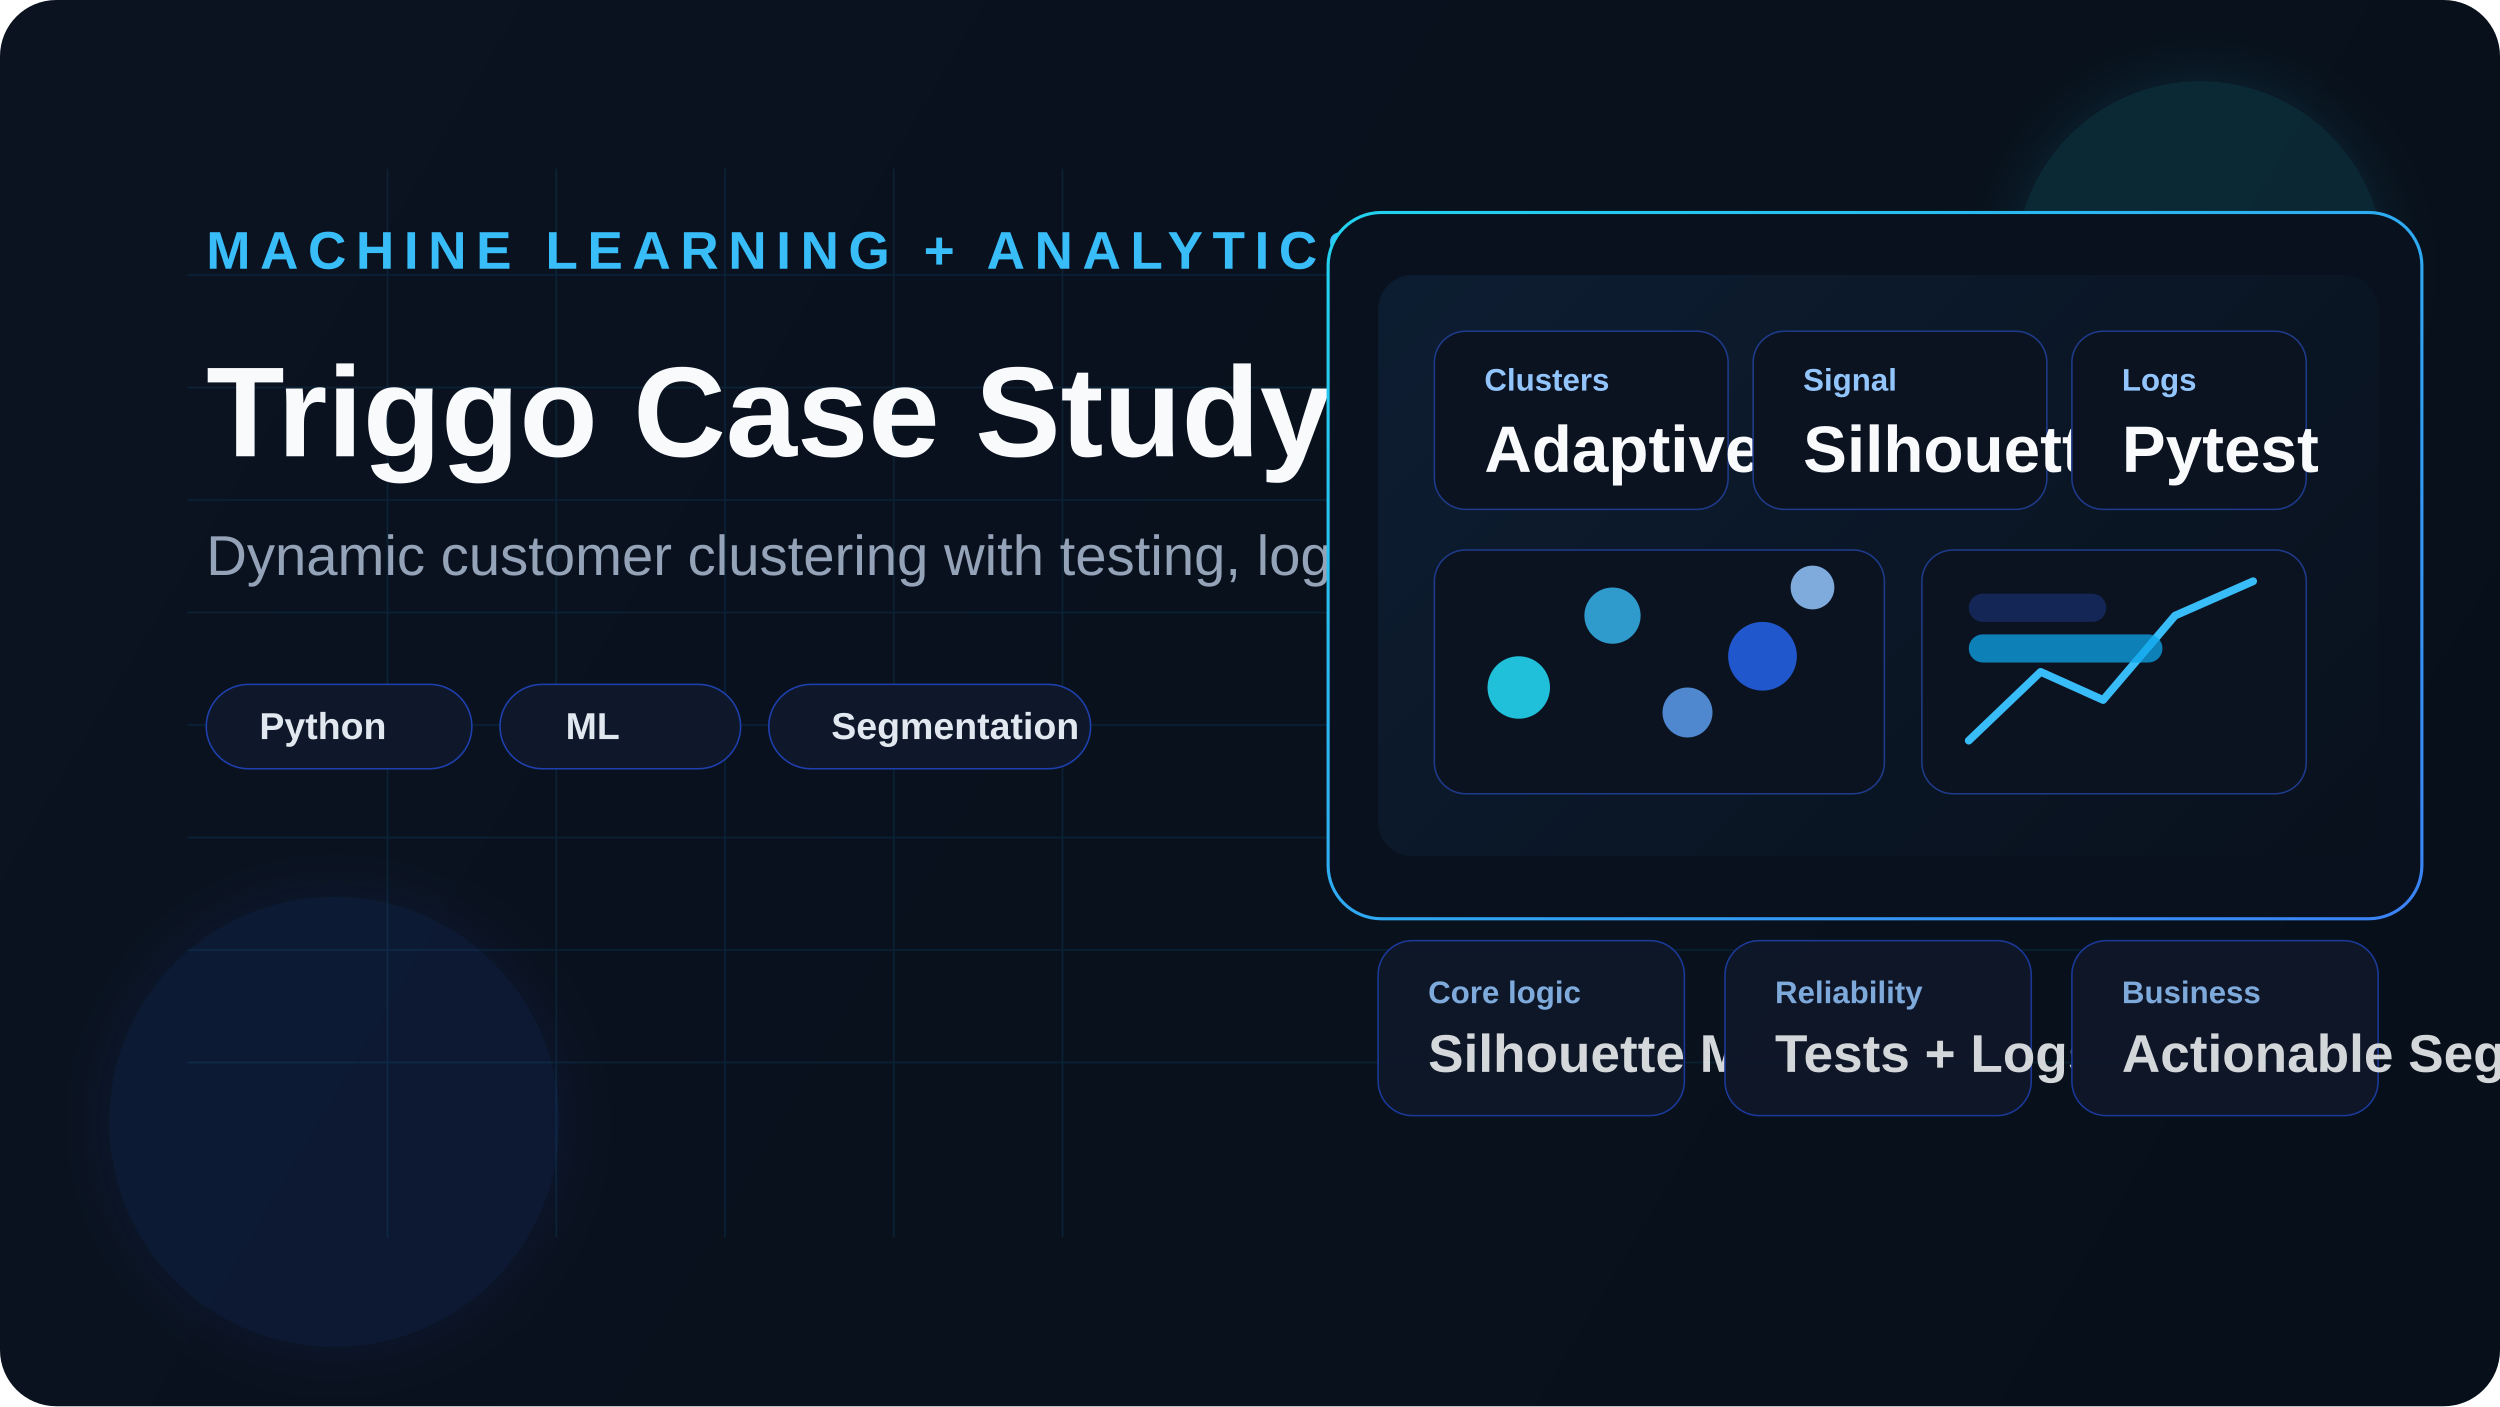
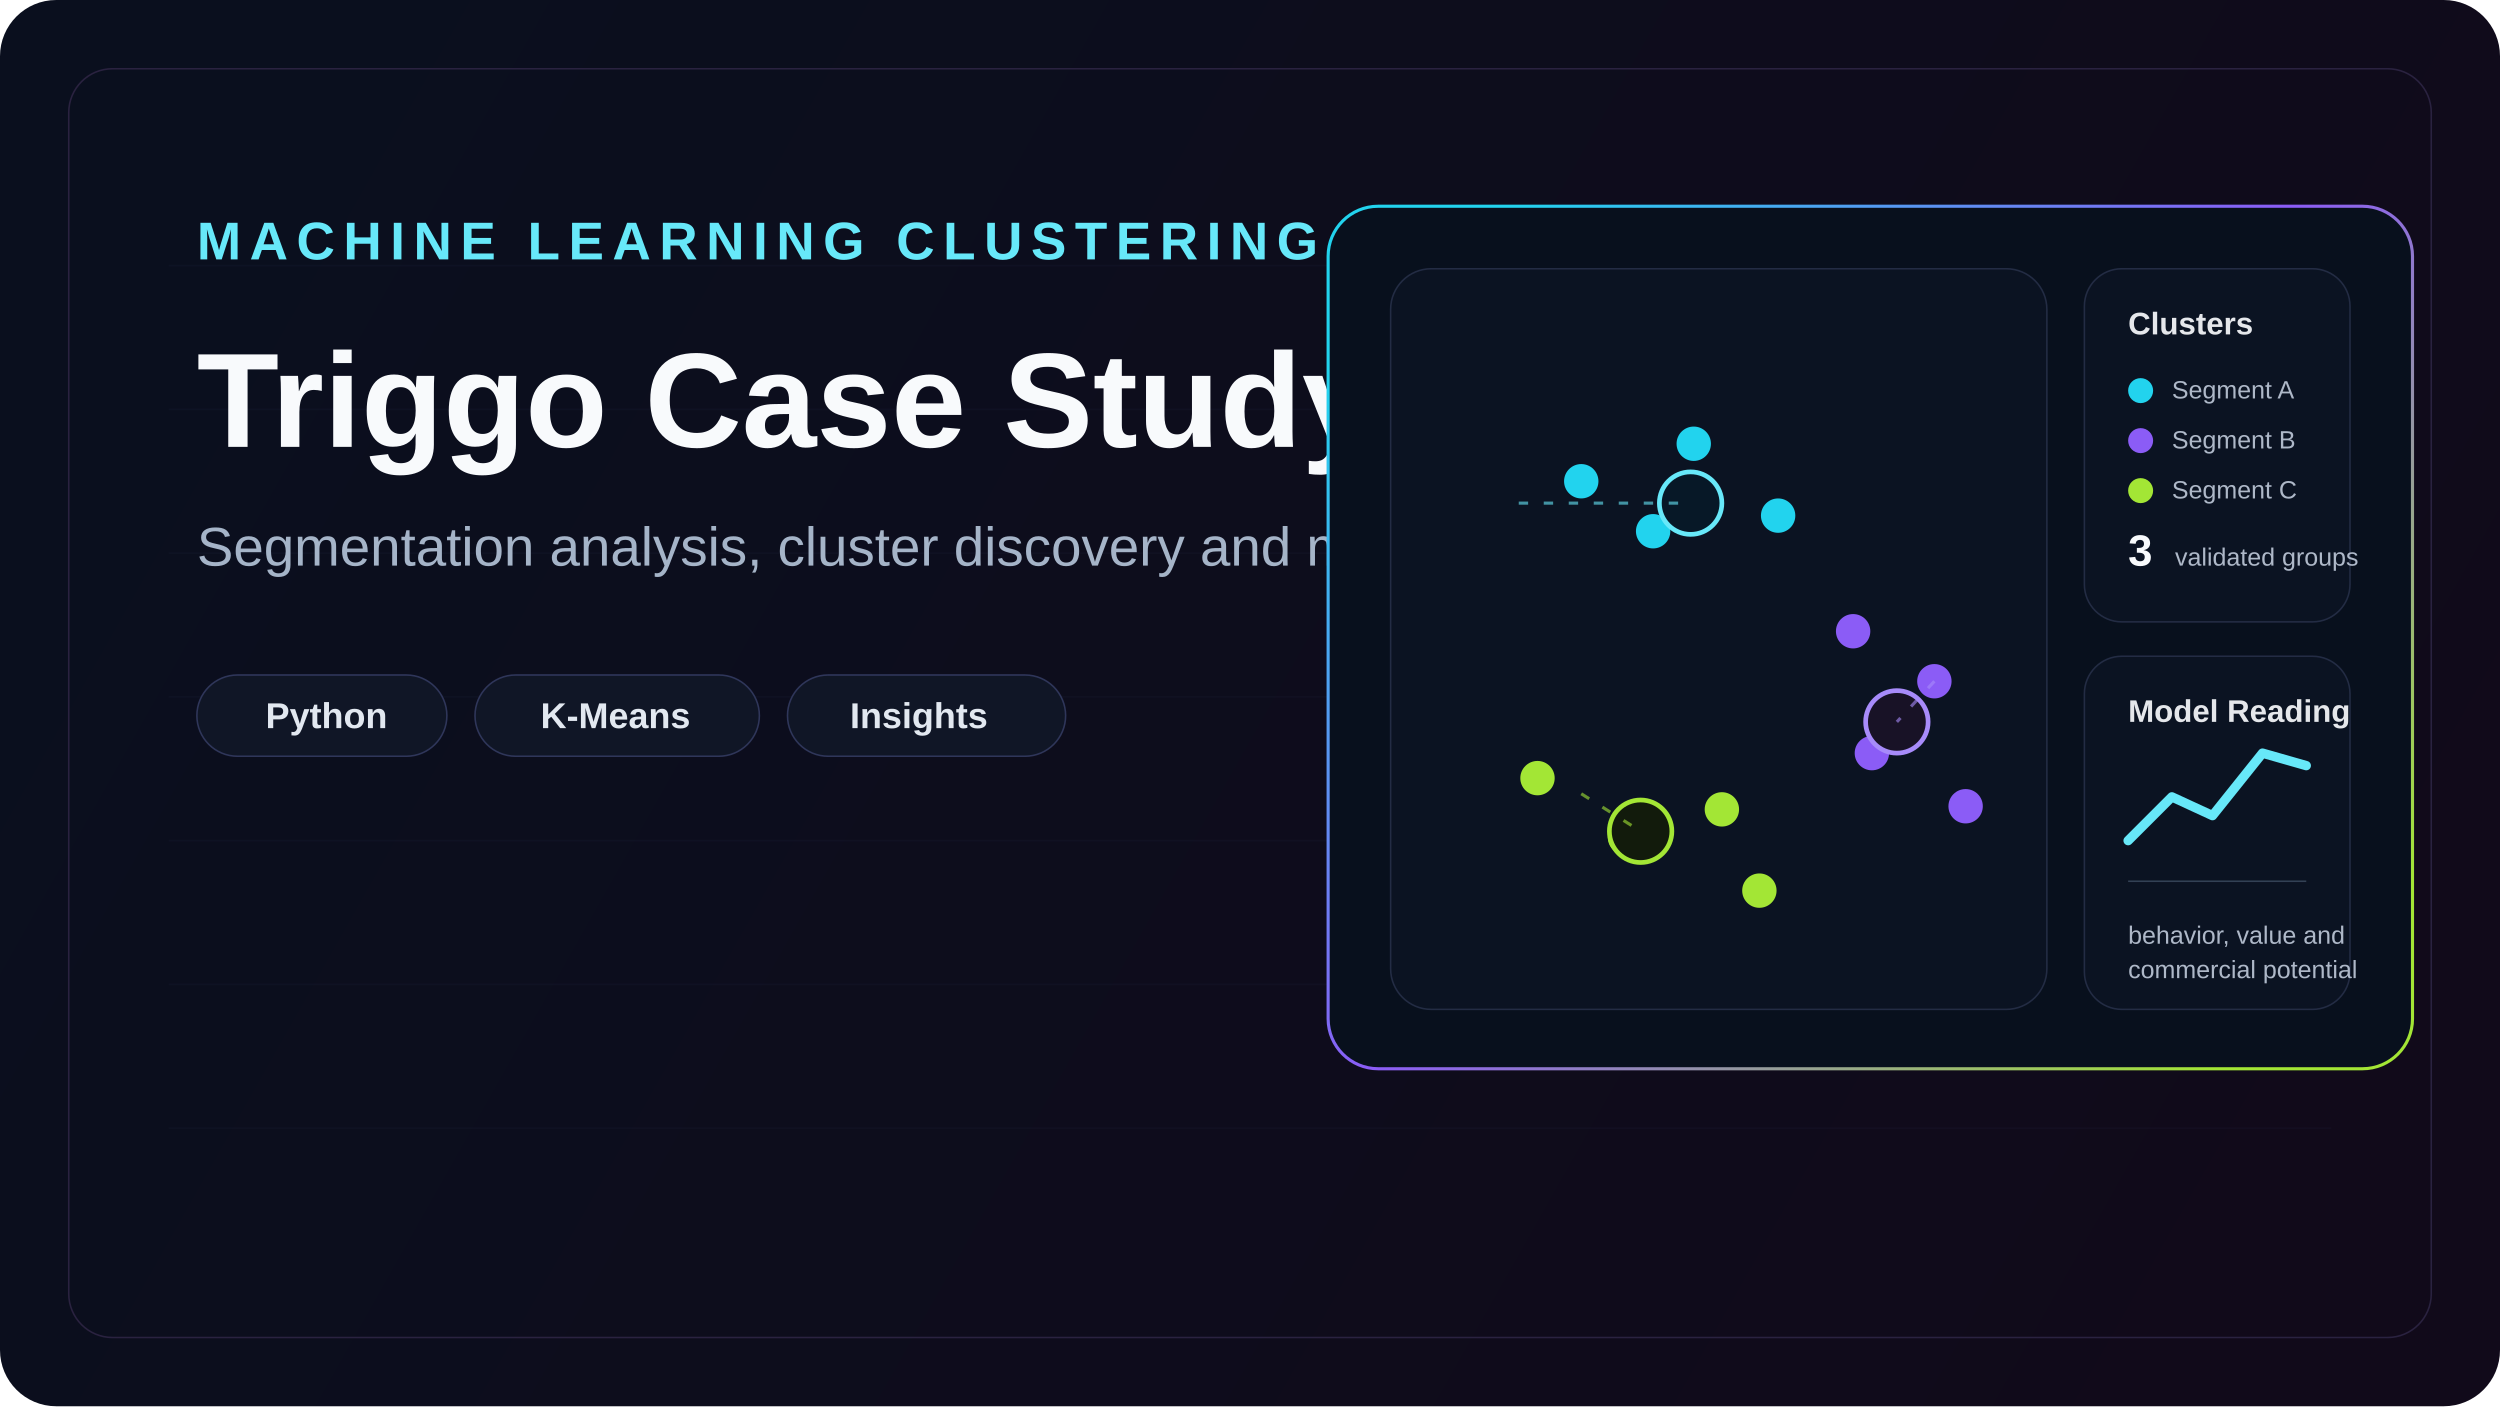
<svg xmlns="http://www.w3.org/2000/svg" width="1600" height="900" viewBox="0 0 1600 900" fill="none">
  <defs>
-     <linearGradient id="bg" x1="140" y1="80" x2="1450" y2="860" gradientUnits="userSpaceOnUse">
-       <stop stop-color="#0B1220" />
-       <stop offset="1" stop-color="#07101A" />
+     <linearGradient id="triggo-bg" x1="126" y1="84" x2="1482" y2="850" gradientUnits="userSpaceOnUse">
+       <stop stop-color="#0A0F1E" />
+       <stop offset="1" stop-color="#110A1A" />
    </linearGradient>
-     <linearGradient id="panel" x1="910" y1="172" x2="1388" y2="648" gradientUnits="userSpaceOnUse">
-       <stop stop-color="#0D1D31" />
-       <stop offset="1" stop-color="#09111D" />
+     <linearGradient id="triggo-accent" x1="950" y1="148" x2="1436" y2="666" gradientUnits="userSpaceOnUse">
+       <stop stop-color="#22D3EE" />
+       <stop offset="0.48" stop-color="#8B5CF6" />
+       <stop offset="1" stop-color="#A3E635" />
    </linearGradient>
-     <linearGradient id="accent" x1="0" y1="0" x2="1" y2="1">
-       <stop stop-color="#22D3EE" />
-       <stop offset="1" stop-color="#3B82F6" />
-     </linearGradient>
-     <filter id="glow" x="-40%" y="-40%" width="180%" height="180%">
-       <feGaussianBlur stdDeviation="18" result="blur" />
-       <feMerge>
-         <feMergeNode in="blur" />
-         <feMergeNode in="SourceGraphic" />
-       </feMerge>
-     </filter>
  </defs>
-   <rect width="1600" height="900" rx="36" fill="url(#bg)" />
-   <g opacity="0.12">
-     <path d="M120 176H1480" stroke="#0EA5E9" />
-     <path d="M120 248H1480" stroke="#0EA5E9" />
-     <path d="M120 320H1480" stroke="#0EA5E9" />
-     <path d="M120 392H1480" stroke="#0EA5E9" />
-     <path d="M120 464H1480" stroke="#0EA5E9" />
-     <path d="M120 536H1480" stroke="#0EA5E9" />
-     <path d="M120 608H1480" stroke="#0EA5E9" />
-     <path d="M120 680H1480" stroke="#0EA5E9" />
-     <path d="M248 108V792" stroke="#0EA5E9" />
-     <path d="M356 108V792" stroke="#0EA5E9" />
-     <path d="M464 108V792" stroke="#0EA5E9" />
-     <path d="M572 108V792" stroke="#0EA5E9" />
-     <path d="M680 108V792" stroke="#0EA5E9" />
+   <rect width="1600" height="900" rx="36" fill="url(#triggo-bg)" />
+   <rect x="44" y="44" width="1512" height="812" rx="28" stroke="#2A2240" />
+   <g opacity="0.1">
+     <path d="M108 170H1492" stroke="#2D335C" />
+     <path d="M108 262H1492" stroke="#2D335C" />
+     <path d="M108 354H1492" stroke="#2D335C" />
+     <path d="M108 446H1492" stroke="#2D335C" />
+     <path d="M108 538H1492" stroke="#2D335C" />
+     <path d="M108 630H1492" stroke="#2D335C" />
+     <path d="M108 722H1492" stroke="#2D335C" />
  </g>
-   <circle cx="1408" cy="170" r="118" fill="#22D3EE" opacity="0.12" filter="url(#glow)" />
-   <circle cx="214" cy="718" r="144" fill="#2563EB" opacity="0.1" filter="url(#glow)" />
-   <text x="132" y="172" fill="#38BDF8" font-size="34" font-weight="700" font-family="Segoe UI, Arial, sans-serif" letter-spacing="0.18em">
-     MACHINE LEARNING + ANALYTICS
+   <text x="126" y="166" fill="#67E8F9" font-size="34" font-weight="700" font-family="Segoe UI, Arial, sans-serif" letter-spacing="0.16em">
+     MACHINE LEARNING CLUSTERING
  </text>
-   <text x="132" y="292" fill="#F8FAFC" font-size="82" font-weight="800" font-family="Segoe UI, Arial, sans-serif">
+   <text x="126" y="286" fill="#F8FAFC" font-size="86" font-weight="800" font-family="Segoe UI, Arial, sans-serif">
    Triggo Case Study
  </text>
-   <text x="132" y="368" fill="#94A3B8" font-size="36" font-weight="500" font-family="Segoe UI, Arial, sans-serif">
-     Dynamic customer clustering with testing, logging and action-ready segments
+   <text x="126" y="362" fill="#A5B4C8" font-size="35" font-weight="500" font-family="Segoe UI, Arial, sans-serif">
+     Segmentation analysis, cluster discovery and model-driven business reading
  </text>
  <g>
-     <rect x="132" y="438" width="170" height="54" rx="27" fill="#0F172A" stroke="#1E40AF" />
-     <text x="166" y="473" fill="#E2E8F0" font-size="24" font-weight="700" font-family="Segoe UI, Arial, sans-serif">Python</text>
-     <rect x="320" y="438" width="154" height="54" rx="27" fill="#0F172A" stroke="#1E40AF" />
-     <text x="362" y="473" fill="#E2E8F0" font-size="24" font-weight="700" font-family="Segoe UI, Arial, sans-serif">ML</text>
-     <rect x="492" y="438" width="206" height="54" rx="27" fill="#0F172A" stroke="#1E40AF" />
-     <text x="532" y="473" fill="#E2E8F0" font-size="24" font-weight="700" font-family="Segoe UI, Arial, sans-serif">Segmentation</text>
+     <rect x="126" y="432" width="160" height="52" rx="26" fill="#101626" stroke="#2F365A" />
+     <text x="170" y="466" fill="#E2E8F0" font-size="23" font-weight="700" font-family="Segoe UI, Arial, sans-serif">Python</text>
+     <rect x="304" y="432" width="182" height="52" rx="26" fill="#101626" stroke="#2F365A" />
+     <text x="346" y="466" fill="#E2E8F0" font-size="23" font-weight="700" font-family="Segoe UI, Arial, sans-serif">K-Means</text>
+     <rect x="504" y="432" width="178" height="52" rx="26" fill="#101626" stroke="#2F365A" />
+     <text x="544" y="466" fill="#E2E8F0" font-size="23" font-weight="700" font-family="Segoe UI, Arial, sans-serif">Insights</text>
  </g>
-   <rect x="850" y="136" width="700" height="452" rx="34" fill="#08111D" stroke="url(#accent)" stroke-width="2" />
-   <rect x="882" y="176" width="640" height="372" rx="22" fill="url(#panel)" />
-   <rect x="918" y="212" width="188" height="114" rx="20" fill="#0B1220" stroke="#1E3A8A" />
-   <text x="950" y="250" fill="#93C5FD" font-size="20" font-weight="700" font-family="Segoe UI, Arial, sans-serif">Clusters</text>
-   <text x="950" y="302" fill="#F8FAFC" font-size="42" font-weight="800" font-family="Segoe UI, Arial, sans-serif">Adaptive K</text>
-   <rect x="1122" y="212" width="188" height="114" rx="20" fill="#0B1220" stroke="#1E3A8A" />
-   <text x="1154" y="250" fill="#93C5FD" font-size="20" font-weight="700" font-family="Segoe UI, Arial, sans-serif">Signal</text>
-   <text x="1154" y="302" fill="#F8FAFC" font-size="42" font-weight="800" font-family="Segoe UI, Arial, sans-serif">Silhouette</text>
-   <rect x="1326" y="212" width="150" height="114" rx="20" fill="#0B1220" stroke="#1E3A8A" />
-   <text x="1358" y="250" fill="#93C5FD" font-size="20" font-weight="700" font-family="Segoe UI, Arial, sans-serif">Logs</text>
-   <text x="1358" y="302" fill="#F8FAFC" font-size="42" font-weight="800" font-family="Segoe UI, Arial, sans-serif">Pytest</text>
-   <rect x="918" y="352" width="288" height="156" rx="20" fill="#0B1220" stroke="#1E3A8A" />
-   <circle cx="972" cy="440" r="20" fill="#22D3EE" opacity="0.9" />
-   <circle cx="1032" cy="394" r="18" fill="#38BDF8" opacity="0.8" />
-   <circle cx="1080" cy="456" r="16" fill="#60A5FA" opacity="0.8" />
-   <circle cx="1128" cy="420" r="22" fill="#2563EB" opacity="0.85" />
-   <circle cx="1160" cy="376" r="14" fill="#93C5FD" opacity="0.85" />
-   <rect x="1230" y="352" width="246" height="156" rx="20" fill="#0B1220" stroke="#1E3A8A" />
-   <path d="M1260 474L1306 430L1346 448L1392 394L1442 372" stroke="#38BDF8" stroke-width="5" stroke-linecap="round" stroke-linejoin="round" />
-   <rect x="1260" y="380" width="88" height="18" rx="9" fill="#1E3A8A" opacity="0.5" />
-   <rect x="1260" y="406" width="124" height="18" rx="9" fill="#0EA5E9" opacity="0.75" />
-   <g opacity="0.85">
-     <rect x="882" y="602" width="196" height="112" rx="22" fill="#0F172A" stroke="#1E40AF" />
-     <text x="914" y="642" fill="#93C5FD" font-size="20" font-weight="700" font-family="Segoe UI, Arial, sans-serif">Core logic</text>
-     <text x="914" y="686" fill="#F8FAFC" font-size="34" font-weight="800" font-family="Segoe UI, Arial, sans-serif">Silhouette ML</text>
-     <rect x="1104" y="602" width="196" height="112" rx="22" fill="#0F172A" stroke="#1E40AF" />
-     <text x="1136" y="642" fill="#93C5FD" font-size="20" font-weight="700" font-family="Segoe UI, Arial, sans-serif">Reliability</text>
-     <text x="1136" y="686" fill="#F8FAFC" font-size="34" font-weight="800" font-family="Segoe UI, Arial, sans-serif">Tests + Logs</text>
-     <rect x="1326" y="602" width="196" height="112" rx="22" fill="#0F172A" stroke="#1E40AF" />
-     <text x="1358" y="642" fill="#93C5FD" font-size="20" font-weight="700" font-family="Segoe UI, Arial, sans-serif">Business</text>
-     <text x="1358" y="686" fill="#F8FAFC" font-size="34" font-weight="800" font-family="Segoe UI, Arial, sans-serif">Actionable Segments</text>
+   <g>
+     <rect x="850" y="132" width="694" height="552" rx="32" fill="#08101D" stroke="url(#triggo-accent)" stroke-width="2" />
+     <rect x="890" y="172" width="420" height="474" rx="26" fill="#0B1322" stroke="#232C44" />
+     <rect x="1334" y="172" width="170" height="226" rx="24" fill="#0B1322" stroke="#232C44" />
+     <rect x="1334" y="420" width="170" height="226" rx="24" fill="#0B1322" stroke="#232C44" />
+     <circle cx="1012" cy="308" r="11" fill="#22D3EE" />
+     <circle cx="1058" cy="340" r="11" fill="#22D3EE" />
+     <circle cx="1084" cy="284" r="11" fill="#22D3EE" />
+     <circle cx="1138" cy="330" r="11" fill="#22D3EE" />
+     <circle cx="984" cy="498" r="11" fill="#A3E635" />
+     <circle cx="1040" cy="536" r="11" fill="#A3E635" />
+     <circle cx="1102" cy="518" r="11" fill="#A3E635" />
+     <circle cx="1126" cy="570" r="11" fill="#A3E635" />
+     <circle cx="1186" cy="404" r="11" fill="#8B5CF6" />
+     <circle cx="1238" cy="436" r="11" fill="#8B5CF6" />
+     <circle cx="1198" cy="482" r="11" fill="#8B5CF6" />
+     <circle cx="1258" cy="516" r="11" fill="#8B5CF6" />
+     <circle cx="1082" cy="322" r="20" fill="#071827" stroke="#67E8F9" stroke-width="3" />
+     <circle cx="1050" cy="532" r="20" fill="#121B0C" stroke="#A3E635" stroke-width="3" />
+     <circle cx="1214" cy="462" r="20" fill="#181226" stroke="#A78BFA" stroke-width="3" />
+     <path d="M972 322L1082 322" stroke="#67E8F9" stroke-width="2" stroke-dasharray="6 10" opacity="0.6" />
+     <path d="M1012 508L1050 532" stroke="#A3E635" stroke-width="2" stroke-dasharray="6 10" opacity="0.6" />
+     <path d="M1238 436L1214 462" stroke="#A78BFA" stroke-width="2" stroke-dasharray="6 10" opacity="0.6" />
+     <text x="1362" y="214" fill="#E5E7EB" font-size="20" font-weight="700" font-family="Segoe UI, Arial, sans-serif">Clusters</text>
+     <rect x="1362" y="242" width="16" height="16" rx="8" fill="#22D3EE" />
+     <text x="1390" y="255" fill="#AEB8C8" font-size="16" font-family="Segoe UI, Arial, sans-serif">Segment A</text>
+     <rect x="1362" y="274" width="16" height="16" rx="8" fill="#8B5CF6" />
+     <text x="1390" y="287" fill="#AEB8C8" font-size="16" font-family="Segoe UI, Arial, sans-serif">Segment B</text>
+     <rect x="1362" y="306" width="16" height="16" rx="8" fill="#A3E635" />
+     <text x="1390" y="319" fill="#AEB8C8" font-size="16" font-family="Segoe UI, Arial, sans-serif">Segment C</text>
+     <text x="1362" y="362" fill="#F8FAFC" font-size="28" font-weight="800" font-family="Segoe UI, Arial, sans-serif">3</text>
+     <text x="1392" y="362" fill="#AEB8C8" font-size="16" font-family="Segoe UI, Arial, sans-serif">validated groups</text>
+     <text x="1362" y="462" fill="#E5E7EB" font-size="20" font-weight="700" font-family="Segoe UI, Arial, sans-serif">Model Reading</text>
+     <path d="M1362 538L1390 510L1416 522L1448 482L1476 490" stroke="#67E8F9" stroke-width="6" stroke-linecap="round" stroke-linejoin="round" />
+     <path d="M1362 564H1476" stroke="#334155" />
+     <text x="1362" y="604" fill="#AEB8C8" font-size="16" font-family="Segoe UI, Arial, sans-serif">behavior, value and</text>
+     <text x="1362" y="626" fill="#AEB8C8" font-size="16" font-family="Segoe UI, Arial, sans-serif">commercial potential</text>
  </g>
</svg>
